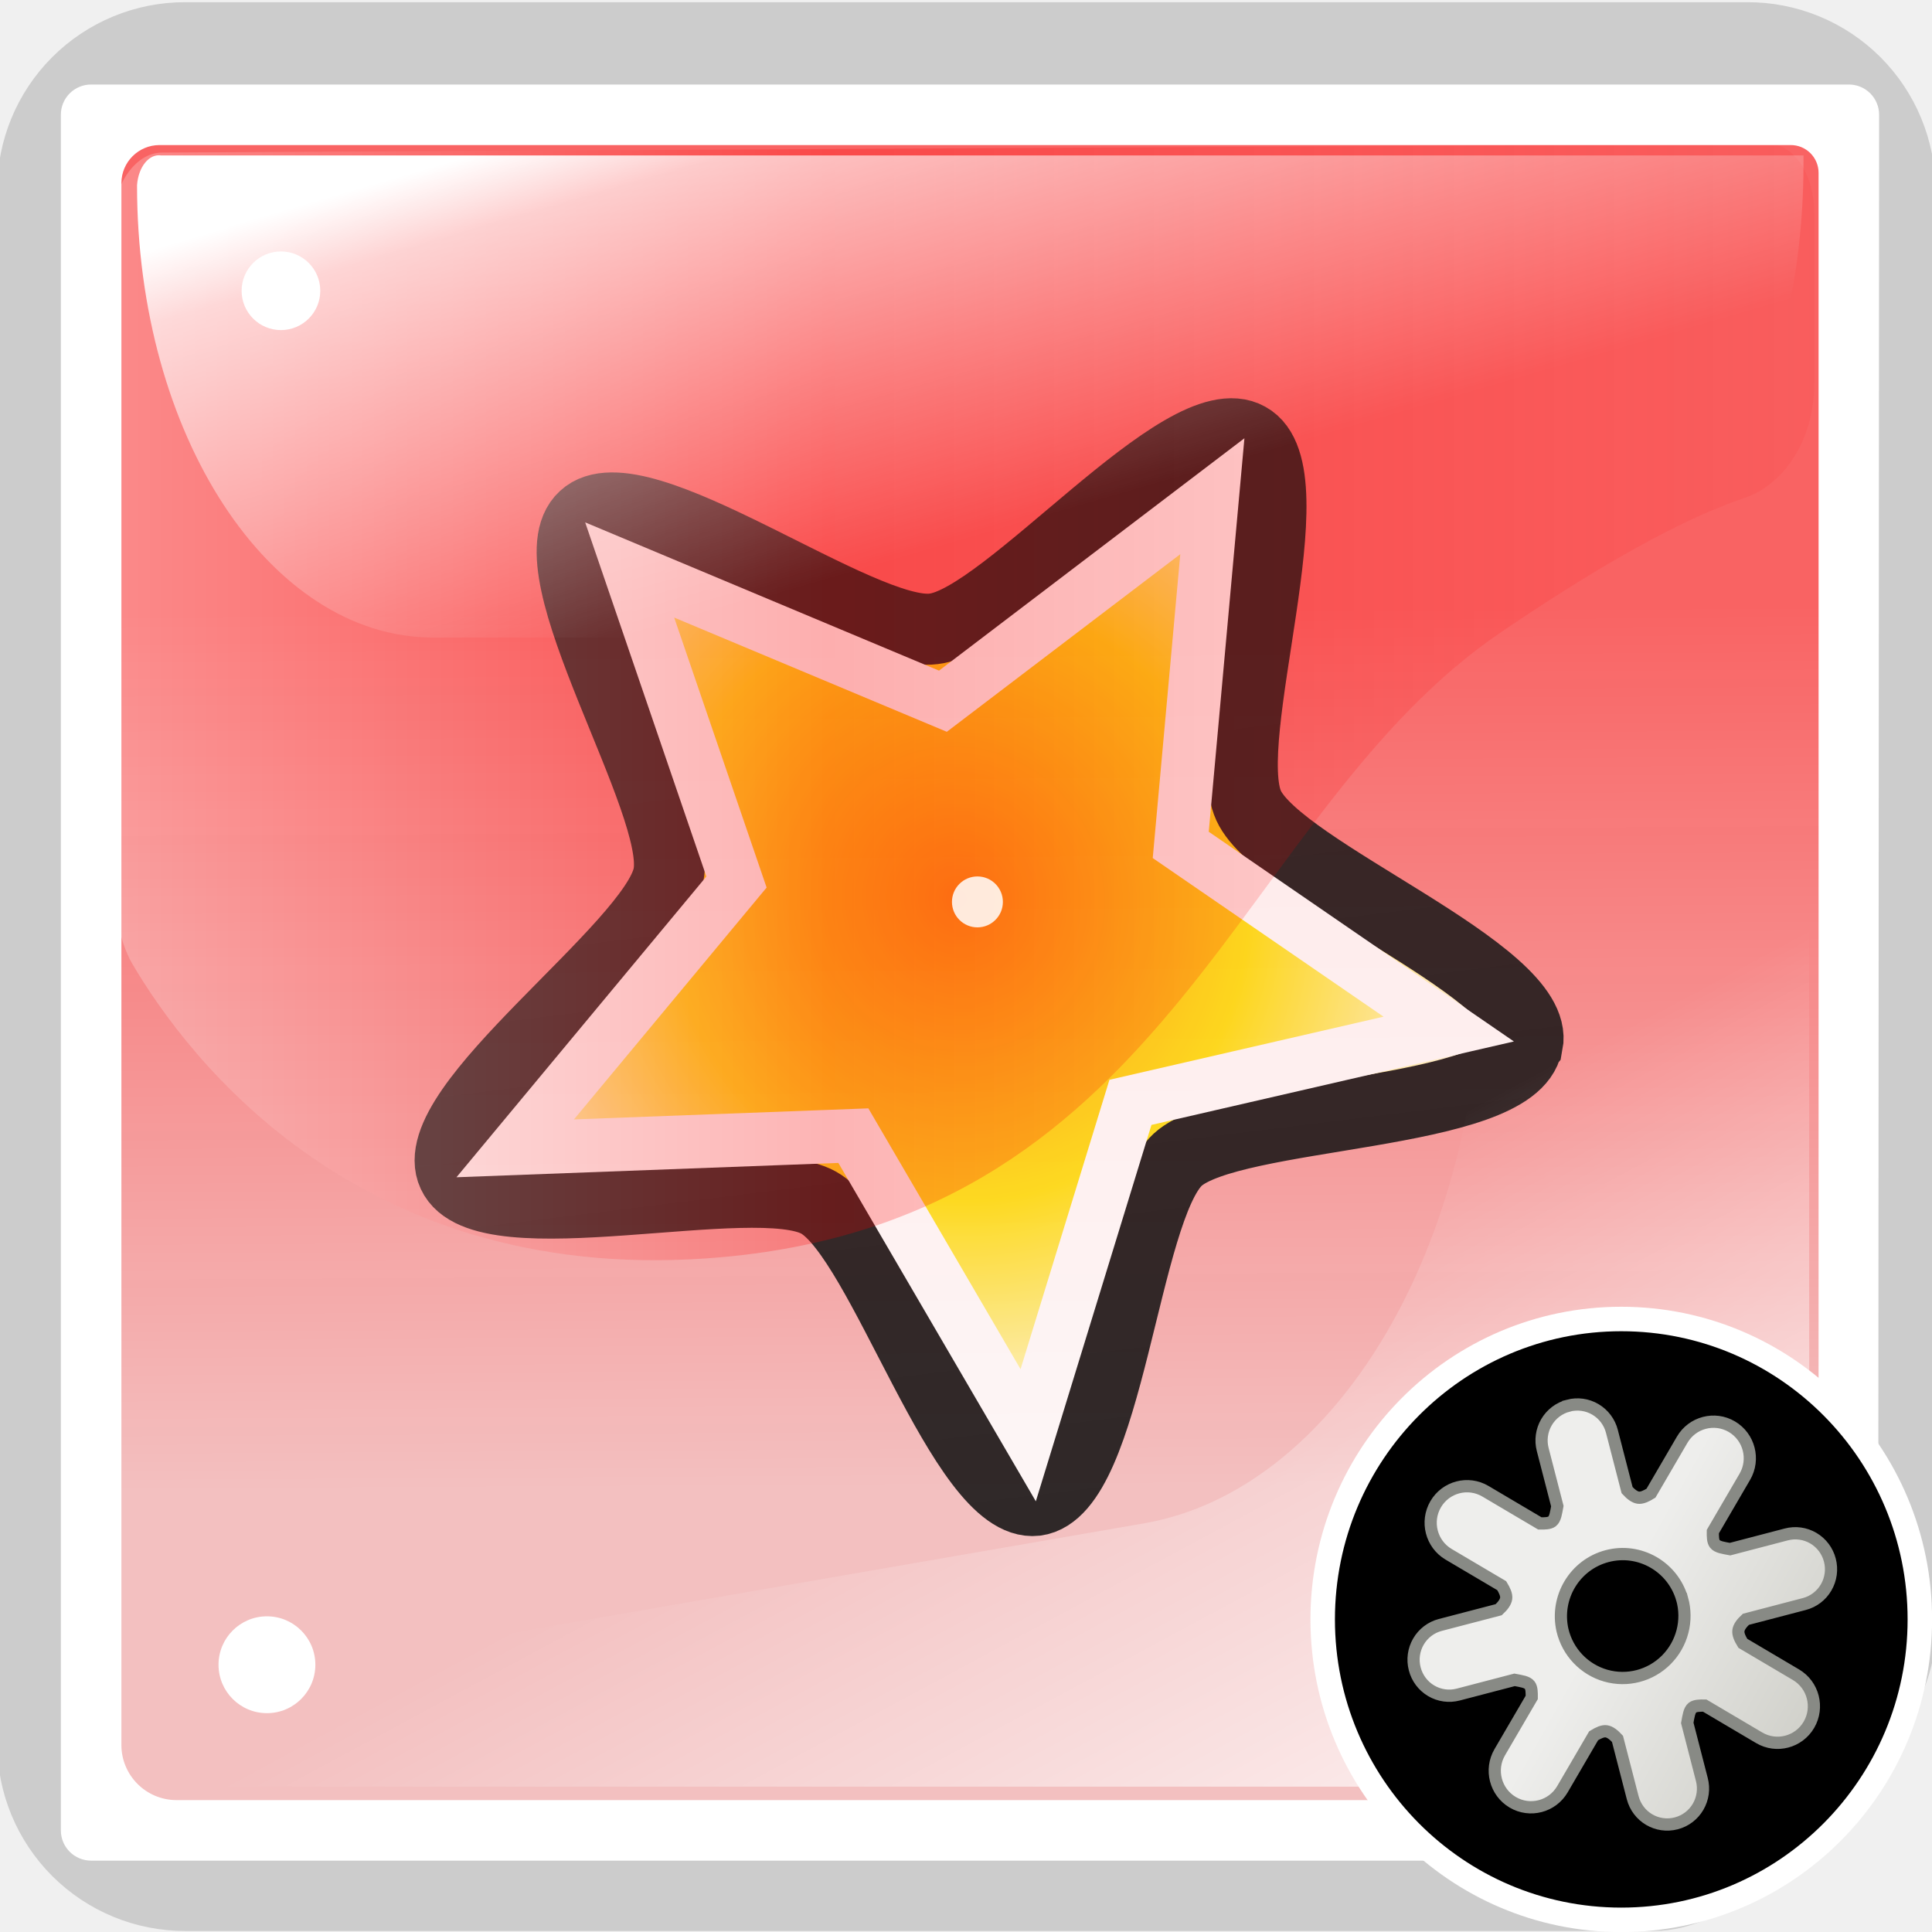
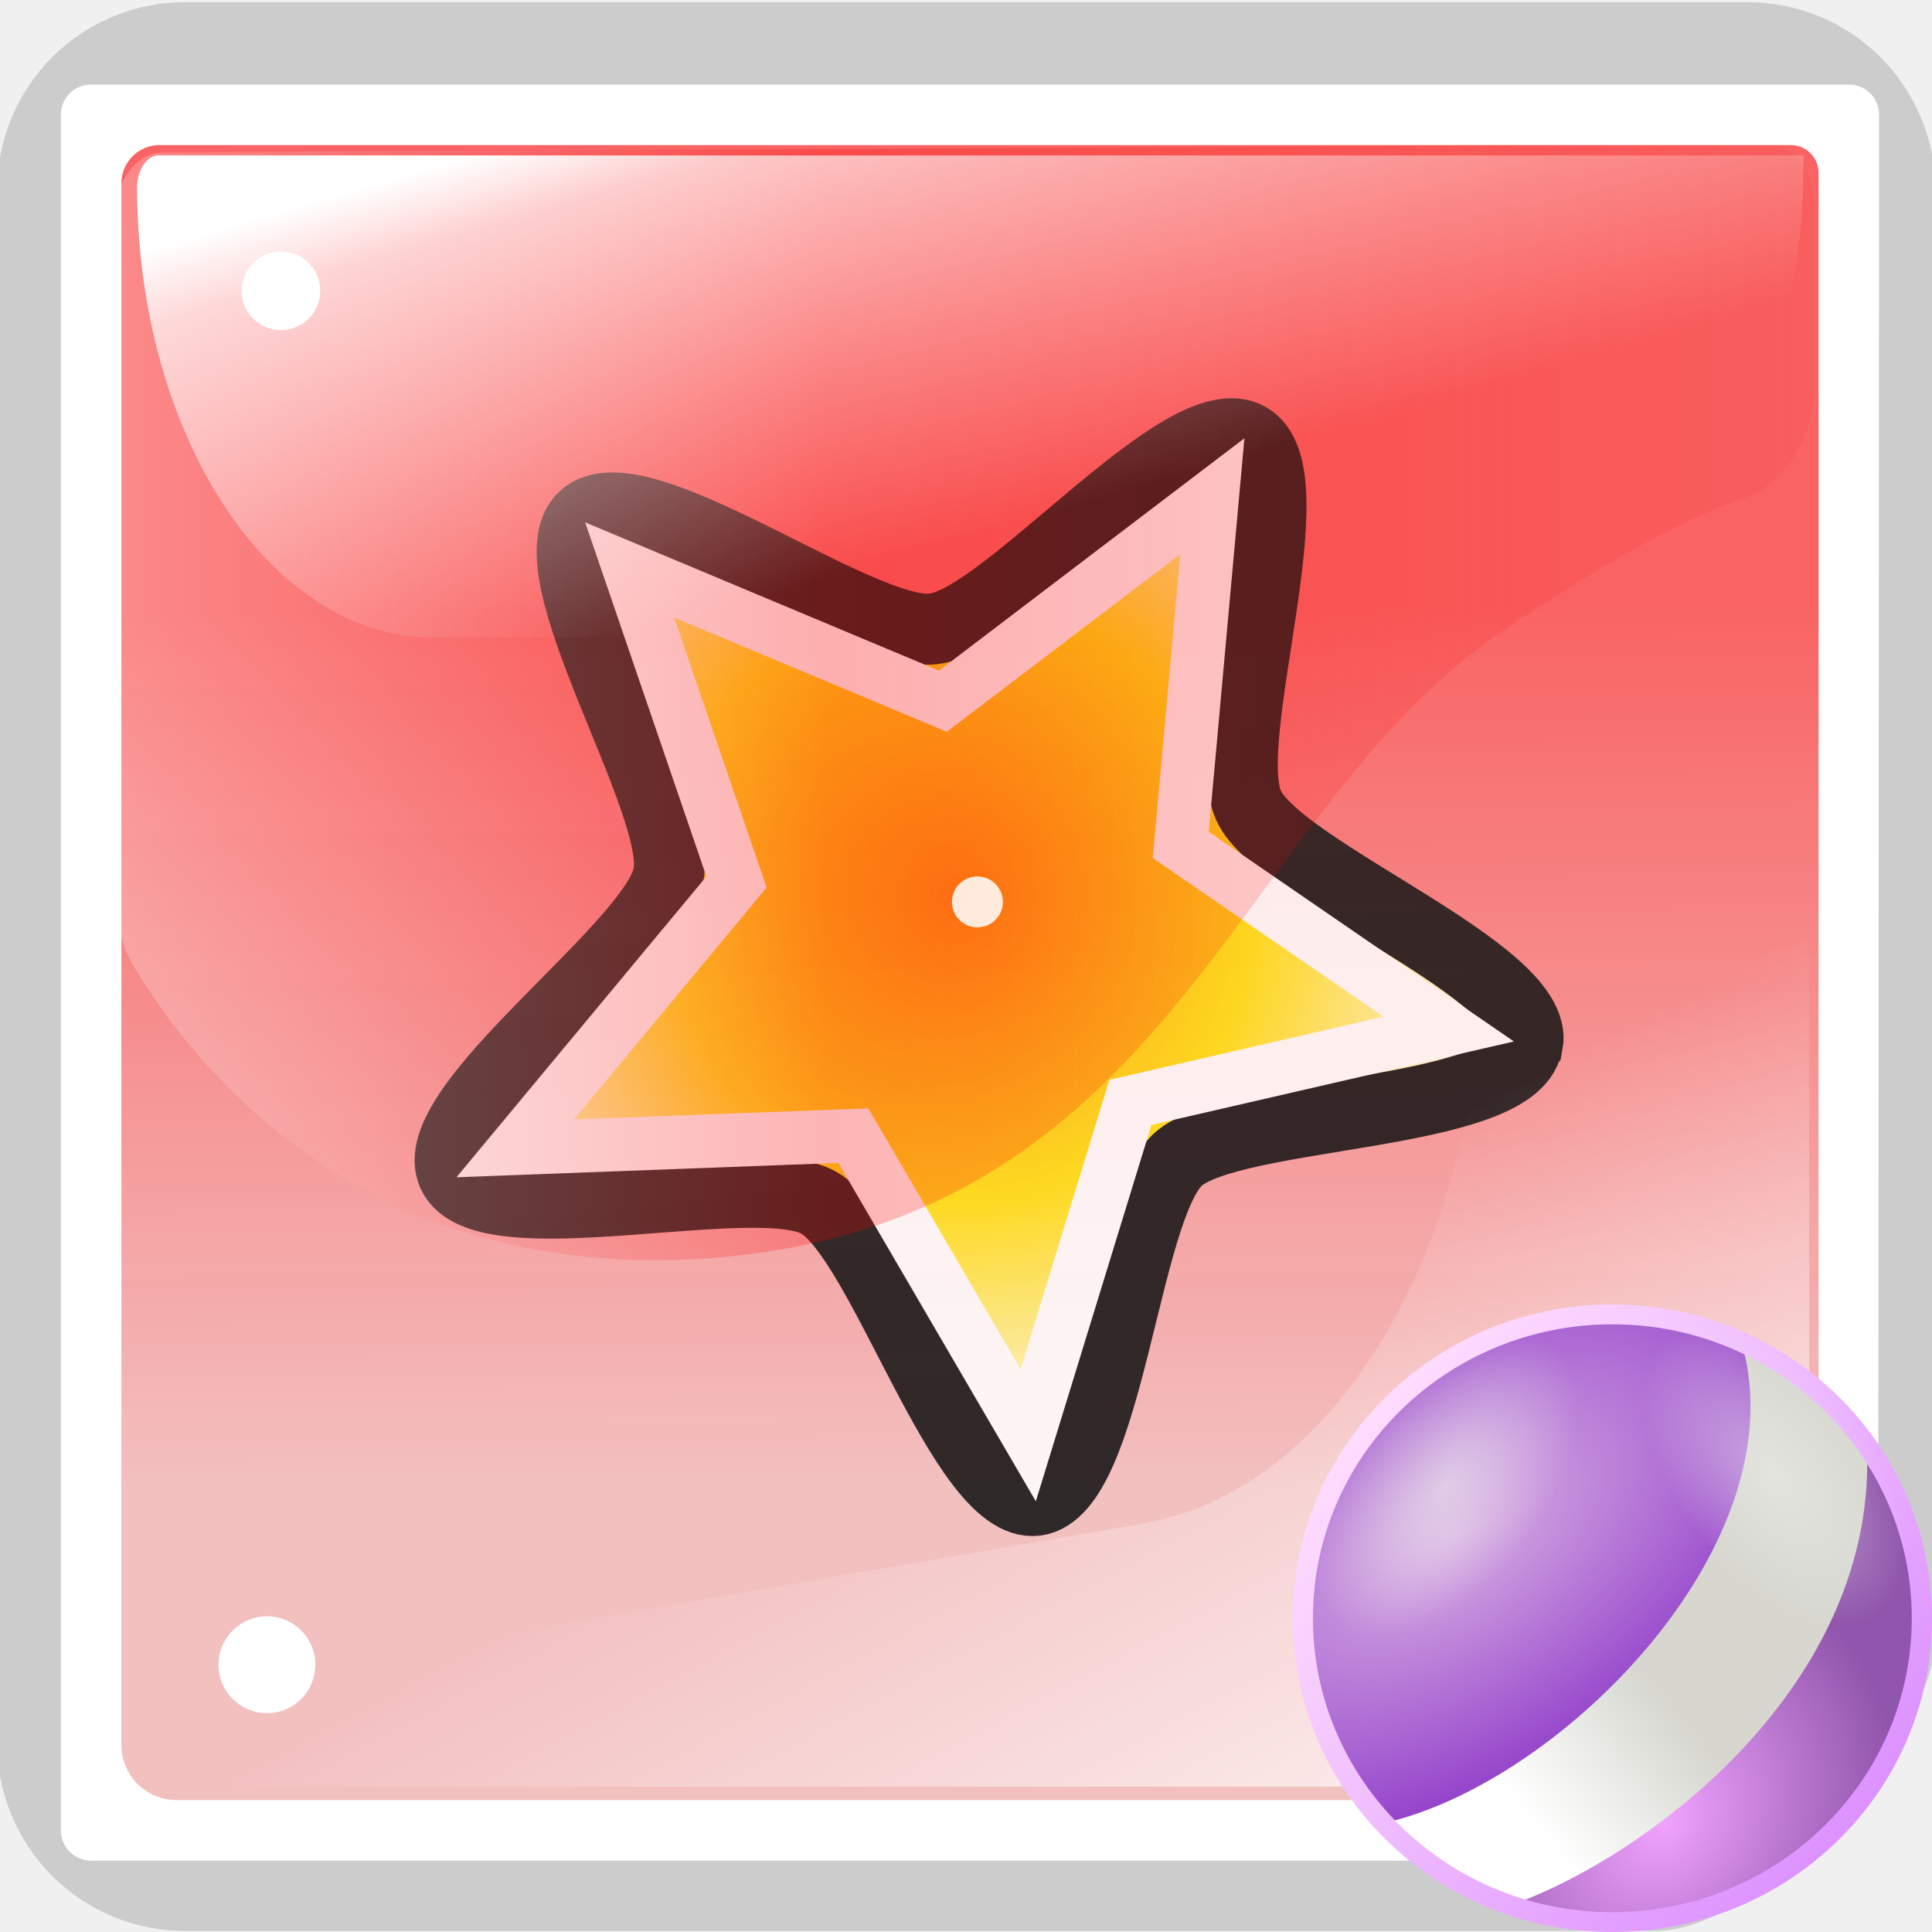
<svg xmlns="http://www.w3.org/2000/svg" xmlns:xlink="http://www.w3.org/1999/xlink" width="48" height="48">
  <defs>
    <linearGradient id="h">
      <stop offset="0" stop-color="#fff" />
      <stop offset=".42" stop-color="#fb0000" />
      <stop offset="1" stop-color="#fb0000" stop-opacity=".225" />
    </linearGradient>
    <linearGradient id="g">
      <stop offset=".096" stop-color="#fff" />
      <stop offset=".167" stop-color="#fff" stop-opacity=".68" />
      <stop offset="1" stop-color="#fff" stop-opacity="0" />
    </linearGradient>
    <linearGradient id="c">
      <stop offset=".098" stop-color="#fff" />
      <stop offset=".226" stop-color="#fff" stop-opacity=".692" />
      <stop offset=".652" stop-color="#fff" stop-opacity=".302" />
      <stop offset="1" stop-color="#fff" stop-opacity="0" />
    </linearGradient>
    <linearGradient id="b">
      <stop offset="0" stop-color="#ff0505" stop-opacity=".885" />
      <stop offset="1" stop-color="#ff0505" stop-opacity=".302" />
    </linearGradient>
    <linearGradient id="a">
      <stop offset="0" stop-color="#191919" />
      <stop offset="1" stop-color="#0d0d0d" />
    </linearGradient>
    <linearGradient id="j">
      <stop offset="0" stop-color="#ff8f05" />
      <stop offset=".522" stop-color="#fee30b" />
      <stop offset="1" stop-color="#fff" />
    </linearGradient>
-     <linearGradient xlink:href="#a" id="m" gradientUnits="userSpaceOnUse" x1="5.83" y1="6.7" x2="12.91" y2="13.2" />
-     <linearGradient xlink:href="#b" id="k" x1="24.345" y1="16.99" x2="24.401" y2="31.545" gradientUnits="userSpaceOnUse" gradientTransform="matrix(.99346 0 0 1.49262 .157 -10.13)" />
-     <linearGradient xlink:href="#c" id="p" x1="5.123" y1="9.98" x2="6.882" y2="19.22" gradientUnits="userSpaceOnUse" />
-     <linearGradient xlink:href="#g" id="o" x1="44.361" y1="36.189" x2="40.146" y2="24.415" gradientUnits="userSpaceOnUse" />
-     <linearGradient xlink:href="#h" id="n" x1="2.631" y1="19.102" x2="45.217" y2="19.102" gradientUnits="userSpaceOnUse" />
-     <linearGradient xlink:href="#i" id="r" x1="7.598" y1="7.681" x2="12.404" y2="12.336" gradientUnits="userSpaceOnUse" gradientTransform="matrix(1.12453 -.29235 .29238 1.1244 47.126 26.974)" />
-     <linearGradient id="i">
-       <stop offset="0" stop-color="#eeeeec" />
-       <stop offset="1" stop-color="#d2d2cc" />
+     <linearGradient xlink:href="#a" id="s" gradientUnits="userSpaceOnUse" x1="5.83" y1="6.7" x2="12.91" y2="13.2" />
+     <linearGradient xlink:href="#b" id="q" x1="24.345" y1="16.99" x2="24.401" y2="31.545" gradientUnits="userSpaceOnUse" gradientTransform="matrix(.99346 0 0 1.49262 .157 -10.13)" />
+     <linearGradient xlink:href="#c" id="v" x1="5.123" y1="9.98" x2="6.882" y2="19.22" gradientUnits="userSpaceOnUse" />
+     <linearGradient xlink:href="#g" id="u" x1="44.361" y1="36.189" x2="40.146" y2="24.415" gradientUnits="userSpaceOnUse" />
+     <linearGradient xlink:href="#h" id="t" x1="2.631" y1="19.102" x2="45.217" y2="19.102" gradientUnits="userSpaceOnUse" />
+     <linearGradient id="k">
+       <stop offset="0" stop-color="#d8aee3" />
+       <stop offset="1" stop-color="#9544cb" />
    </linearGradient>
-     <radialGradient xlink:href="#j" id="l" cx="7.18" cy="8.2" r="6.59" fx="7.18" fy="8.2" gradientTransform="matrix(.9 .5558 -.5314 .8606 5.08 -2.85)" gradientUnits="userSpaceOnUse" />
-     <filter id="q" x="-.002" y="-.002" width="1.003" height="1.003" color-interpolation-filters="sRGB">
+     <linearGradient id="n">
+       <stop offset="0" stop-color="#eeeeec" stop-opacity=".6" />
+       <stop offset="1" stop-color="#eeeeec" stop-opacity="0" />
+     </linearGradient>
+     <linearGradient id="p">
+       <stop offset="0" stop-color="#eeeeec" stop-opacity=".546" />
+       <stop offset="1" stop-color="#eeeeec" stop-opacity="0" />
+     </linearGradient>
+     <linearGradient id="l">
+       <stop offset="0" stop-color="#f0a3ff" />
+       <stop offset="1" stop-color="#9055ac" />
+     </linearGradient>
+     <linearGradient y2="27.046" x2="23.799" y1="30.134" x1="4.635" gradientTransform="rotate(-30 36 -19.955)scale(.32835 .33)" gradientUnits="userSpaceOnUse" id="z" xlink:href="#m" />
+     <linearGradient id="m">
+       <stop offset=".355" stop-color="#fff" />
+       <stop offset="1" stop-color="#d7d7d0" />
+     </linearGradient>
+     <linearGradient y2="35.589" x2="39.99" y1="7.633" x1="7.011" gradientUnits="userSpaceOnUse" id="B" xlink:href="#o" />
+     <linearGradient id="o">
+       <stop offset="0" stop-color="#fedcff" />
+       <stop offset="1" stop-color="#dd93ff" />
+     </linearGradient>
+     <radialGradient xlink:href="#j" id="r" cx="7.18" cy="8.2" r="6.59" fx="7.18" fy="8.2" gradientTransform="matrix(.9 .5558 -.5314 .8606 5.08 -2.85)" gradientUnits="userSpaceOnUse" />
+     <radialGradient r="19.25" fy="9.532" fx="16.768" cy="9.532" cx="16.768" gradientTransform="matrix(.4233 -.282 .15425 .23185 12.778 18.17)" gradientUnits="userSpaceOnUse" id="x" xlink:href="#k" />
+     <radialGradient r="19.304" fy="35.457" fx="19.739" cy="35.457" cx="19.739" gradientTransform="matrix(.18573 -.24772 .19376 .14638 15.67 21.894)" gradientUnits="userSpaceOnUse" id="y" xlink:href="#l" />
+     <radialGradient r="6.5" fy="18.857" fx="19.786" cy="18.857" cx="19.786" gradientTransform="matrix(1 0 0 1.89011 0 -16.785)" gradientUnits="userSpaceOnUse" id="A" xlink:href="#n" />
+     <radialGradient r="6.5" fy="18.857" fx="19.786" cy="18.857" cx="19.786" gradientTransform="matrix(1 0 0 1.89011 0 -16.785)" gradientUnits="userSpaceOnUse" id="C" xlink:href="#p" />
+     <filter id="w" x="-.002" y="-.002" width="1.003" height="1.003" color-interpolation-filters="sRGB">
      <feGaussianBlur />
    </filter>
  </defs>
-   <path d="M4.601 1.343h38.813a3.375 3.375 0 0 1 3.383 3.383v35.89c0 1.873-3.821 6.07-5.695 6.07h-36.5a3.375 3.375 0 0 1-3.383-3.383V4.726A3.375 3.375 0 0 1 4.6 1.343" fill="url(#k)" fill-opacity=".676" stroke="#ccc" stroke-width="2.577" stroke-linecap="round" stroke-linejoin="round" paint-order="fill markers stroke" />
+   <path d="M4.601 1.343h38.813a3.375 3.375 0 0 1 3.383 3.383v35.89c0 1.873-3.821 6.07-5.695 6.07h-36.5a3.375 3.375 0 0 1-3.383-3.383V4.726A3.375 3.375 0 0 1 4.6 1.343" fill="url(#q)" fill-opacity=".676" stroke="#ccc" stroke-width="2.577" stroke-linecap="round" stroke-linejoin="round" paint-order="fill markers stroke" />
  <g opacity=".85">
-     <path fill="url(#l)" fill-rule="evenodd" stroke="url(#m)" stroke-width=".85" d="M13.51 5.1c.44.77-2.18 2.89-2.29 3.76-.1.88 1.95 3.55 1.36 4.2-.6.64-3.43-1.19-4.3-1.02-.86.17-2.76 2.95-3.56 2.58-.8-.36.07-3.62-.36-4.39S.69 8.51.8 7.63c.1-.87 3.47-1.05 4.06-1.7.6-.64.51-4.01 1.38-4.18.86-.18 2.07 2.97 2.87 3.34s3.97-.76 4.4 0z" enable-background="accumulate" overflow="visible" style="marker:none" transform="matrix(1.57498 1.34567 -1.34888 1.57992 23.54 -.285)" />
+     <path fill="url(#r)" fill-rule="evenodd" stroke="url(#s)" stroke-width=".85" d="M13.51 5.1c.44.77-2.18 2.89-2.29 3.76-.1.88 1.95 3.55 1.36 4.2-.6.64-3.43-1.19-4.3-1.02-.86.17-2.76 2.95-3.56 2.58-.8-.36.07-3.62-.36-4.39S.69 8.51.8 7.63c.1-.87 3.47-1.05 4.06-1.7.6-.64.51-4.01 1.38-4.18.86-.18 2.07 2.97 2.87 3.34s3.97-.76 4.4 0z" enable-background="accumulate" overflow="visible" style="marker:none" transform="matrix(1.57498 1.34567 -1.34888 1.57992 23.54 -.285)" />
    <path fill="none" stroke="#fff" stroke-width="2.23" d="m43.15 26.6-13.29 3.06-4.27 13.9-7.3-12.51-14.12.53 9.24-11.12L8.95 7.43l13.08 5.48 11.25-8.56-1.32 14.56Z" enable-background="accumulate" overflow="visible" style="marker:none" transform="translate(10.319 9.74)scale(.595)" />
  </g>
-   <path d="M2.631 11.374V21.92c0 .453.21 1.123.512 1.46 1.39 1.553 5.751 5.35 14.786 4.81 11.314-.676 12.855-7.292 19.433-10.223 3.026-1.35 4.93-1.95 6.105-2.206.947-.206 1.75-.917 1.75-1.895V11.1a1.136 1.136 44.899 0 0-1.14-1.136l-40.183.141a1.267 1.267 134.899 0 0-1.263 1.268" transform="matrix(.99346 0 0 1.5173 .157 -11.542)" opacity=".25" fill="url(#n)" paint-order="fill markers stroke" />
-   <path d="M45.462 22.338V35.74a1.096 1.096 135 0 1-1.096 1.095H2.94a.094.094 80.722 0 1-.03-.182l.35-.117a52 52 167.435 0 1 10.57-2.356l14.994-1.728a9.534 9.534 131.713 0 0 8.443-9.471v-.229a1.456 1.456 135.066 0 1 1.459-1.456l5.708.014a1.03 1.03 45.066 0 1 1.027 1.028" transform="matrix(.99346 0 0 1.49262 -.216 -10.591)" fill="url(#o)" paint-order="fill markers stroke" />
-   <path transform="matrix(.99346 0 0 1.5173 .157 -10.816)" d="M3.875 9.674h41.069v.139a7.755 7.755 135 0 1-7.756 7.755H10.676a7.407 7.407 45 0 1-7.407-7.407.55.55 141.248 0 1 .606-.487" fill="url(#p)" paint-order="fill markers stroke" />
+   <path d="M2.631 11.374V21.92c0 .453.21 1.123.512 1.46 1.39 1.553 5.751 5.35 14.786 4.81 11.314-.676 12.855-7.292 19.433-10.223 3.026-1.35 4.93-1.95 6.105-2.206.947-.206 1.75-.917 1.75-1.895V11.1a1.136 1.136 44.899 0 0-1.14-1.136l-40.183.141a1.267 1.267 134.899 0 0-1.263 1.268" transform="matrix(.99346 0 0 1.5173 .157 -11.542)" opacity=".25" fill="url(#t)" paint-order="fill markers stroke" />
+   <path d="M45.462 22.338V35.74a1.096 1.096 135 0 1-1.096 1.095H2.94a.094.094 80.722 0 1-.03-.182l.35-.117a52 52 167.435 0 1 10.57-2.356l14.994-1.728a9.534 9.534 131.713 0 0 8.443-9.471v-.229a1.456 1.456 135.066 0 1 1.459-1.456l5.708.014a1.03 1.03 45.066 0 1 1.027 1.028" transform="matrix(.99346 0 0 1.49262 -.216 -10.591)" fill="url(#u)" paint-order="fill markers stroke" />
+   <path transform="matrix(.99346 0 0 1.5173 .157 -10.816)" d="M3.875 9.674h41.069v.139a7.755 7.755 135 0 1-7.756 7.755H10.676a7.407 7.407 45 0 1-7.407-7.407.55.55 141.248 0 1 .606-.487" fill="url(#v)" paint-order="fill markers stroke" />
  <circle cx="6.632" cy="41.36" r="1.203" fill="#fff" paint-order="fill markers stroke" />
  <circle cx="6.98" cy="7.224" r=".977" fill="#fff" paint-order="fill markers stroke" />
  <path style="-inkscape-stroke:none" d="M2.264 2.1a.75.75 0 0 0-.752.752v42.623c0 .415.336.752.752.752h42.498c.416 0 1.901-1.619 1.901-2.034l.023-41.341a.75.75 0 0 0-.752-.752Zm1.698 1.504H44.49a.69.69 45 0 1 .692.691v39.143a1.285 1.285 135 0 1-1.285 1.285H4.384a1.37 1.37 45 0 1-1.368-1.368V4.55a.947.947 135 0 1 .946-.946" color="#000" fill="#fff" paint-order="markers stroke fill" />
-   <ellipse ry="7.464" rx="7.418" cy="40.234" cx="40.28" style="marker:none" color="#000" overflow="visible" stroke="#fff" stroke-width=".608" enable-background="accumulate" />
-   <circle cx="24.25" cy="22.455" r=".291" fill="#fff" paint-order="fill markers stroke" filter="url(#q)" transform="translate(-28.435 -26.409)scale(2.17397)" style="mix-blend-mode:normal" opacity=".85" />
-   <g color="#000">
-     <path style="marker:none" d="M60.644 33.586a2.176 2.176 0 1 1-4.21 1.095 2.176 2.176 0 0 1 4.21-1.095zM56.64 26.83a1.255 1.255 0 0 0-.9 1.533l.514 1.978c-.045.235-.07.448-.186.536-.092.07-.254.073-.428.07l-1.918-1.125a1.28 1.28 0 0 0-1.75.455 1.28 1.28 0 0 0 .455 1.75l1.87 1.097c.104.168.173.321.156.447s-.117.259-.263.393l-2.054.534a1.255 1.255 0 0 0-.901 1.534c.175.675.86 1.076 1.534.901l1.978-.514c.235.044.448.07.536.185.07.093.072.254.07.429l-1.126 1.917a1.28 1.28 0 0 0 .455 1.75 1.28 1.28 0 0 0 1.75-.455l1.098-1.87c.168-.104.321-.173.447-.156s.259.117.393.263l.535 2.054c.175.675.86 1.076 1.534.9a1.255 1.255 0 0 0 .9-1.533l-.514-1.978c.044-.235.07-.447.186-.536.092-.07.254-.072.428-.07l1.917 1.126a1.28 1.28 0 0 0 1.75-.455 1.28 1.28 0 0 0-.455-1.75l-1.869-1.098c-.104-.167-.174-.32-.157-.446.017-.127.118-.26.264-.394l2.054-.534a1.255 1.255 0 0 0 .9-1.534 1.255 1.255 0 0 0-1.533-.9l-1.978.514c-.235-.044-.448-.07-.536-.186-.07-.092-.073-.254-.07-.428l1.125-1.917a1.28 1.28 0 0 0-.455-1.75 1.28 1.28 0 0 0-1.75.455l-1.098 1.87c-.167.103-.32.173-.446.156-.127-.017-.26-.118-.394-.263l-.534-2.055a1.255 1.255 0 0 0-1.534-.9z" overflow="visible" fill="none" stroke="#000" stroke-width=".859" enable-background="accumulate" transform="matrix(.70607 0 0 .71045 -.91 16.216)" />
-     <path d="M60.479 33.088a2.176 2.176 0 1 1-4.211 1.095 2.176 2.176 0 0 1 4.21-1.095zm-4.005-6.756a1.255 1.255 0 0 0-.901 1.534l.514 1.978c-.044.234-.07.447-.185.535-.093.07-.254.073-.429.071l-1.917-1.126a1.28 1.28 0 0 0-1.75.455 1.28 1.28 0 0 0 .455 1.75l1.87 1.098c.103.167.173.32.156.446s-.118.26-.263.394L51.969 34a1.255 1.255 0 0 0-.9 1.533 1.253 1.253 0 0 0 1.533.901l1.979-.514c.234.044.447.07.535.186.07.092.073.253.071.428l-1.126 1.917a1.28 1.28 0 0 0 .455 1.75 1.28 1.28 0 0 0 1.75-.455l1.098-1.87c.167-.103.32-.173.447-.156.126.017.258.118.393.263l.534 2.054c.175.675.86 1.076 1.534.901a1.255 1.255 0 0 0 .9-1.534l-.513-1.978c.044-.234.07-.447.185-.535.093-.07.254-.073.429-.071l1.917 1.126a1.28 1.28 0 0 0 1.75-.455 1.28 1.28 0 0 0-.455-1.75l-1.87-1.098c-.104-.167-.173-.32-.156-.446.017-.127.117-.26.263-.394l2.054-.534a1.255 1.255 0 0 0 .901-1.534 1.255 1.255 0 0 0-1.534-.9l-1.978.514c-.235-.044-.447-.07-.536-.186-.07-.092-.072-.253-.07-.428l1.126-1.917a1.28 1.28 0 0 0-.455-1.75 1.28 1.28 0 0 0-1.75.455l-1.098 1.87c-.168.103-.321.173-.447.156s-.259-.118-.393-.263l-.534-2.054a1.255 1.255 0 0 0-1.534-.901z" style="marker:none" overflow="visible" fill="url(#r)" fill-rule="evenodd" stroke="#888a85" stroke-width=".429" enable-background="accumulate" transform="matrix(.70607 0 0 .71045 -.91 16.216)" />
+   <circle cx="24.25" cy="22.455" r=".291" fill="#fff" paint-order="fill markers stroke" filter="url(#w)" transform="translate(-28.435 -26.409)scale(2.17397)" style="mix-blend-mode:normal" opacity=".85" />
+   <g transform="translate(12.797 21.108)scale(1.08935)" stroke-width=".942">
+     <path style="marker:none" d="M21.666 11.476c-3.375 1.949-4.562 6.219-2.649 9.532.247.427 1.238 1.577 1.557 1.93 4.043-.916 9.688-6.409 8.264-11.37-2.314-1.258-5.204-1.228-7.172-.092" color="#000" overflow="visible" fill="url(#x)" />
+     <path style="marker:none" d="M30.042 12.574c.304 5.627-5.739 10.218-8.567 11.057 3.15 1.385 5.525.746 7.074-.149 3.372-1.946 4.97-6.666 1.493-10.908" color="#000" overflow="visible" fill="url(#y)" />
+     <path d="M19.827 22.199c4.065-.913 9.574-6.488 8.107-11.083 1.435.603 2.125 1.117 2.894 2.42.295 5.534-5.061 9.454-8.087 10.526-1.052-.178-1.833-.655-2.914-1.863" fill="url(#z)" fill-rule="evenodd" />
+     <ellipse ry="12.286" rx="6.5" cy="18.857" cx="19.786" style="marker:none" transform="matrix(.3655 .0617 -.14822 .27807 16.804 8.023)" color="#000" overflow="visible" fill="url(#A)" />
+     <circle r="21.19" cy="22.048" cx="23.286" style="marker:none" transform="matrix(.33314 0 0 .32704 17.268 10.32)" color="#000" overflow="visible" fill="none" stroke="url(#B)" stroke-width="1.383" />
+     <ellipse ry="12.286" rx="6.5" cy="18.857" cx="19.786" transform="matrix(-.3655 .0617 .14822 .27807 33.178 7.809)" style="marker:none" color="#000" overflow="visible" fill="url(#C)" />
  </g>
</svg>
